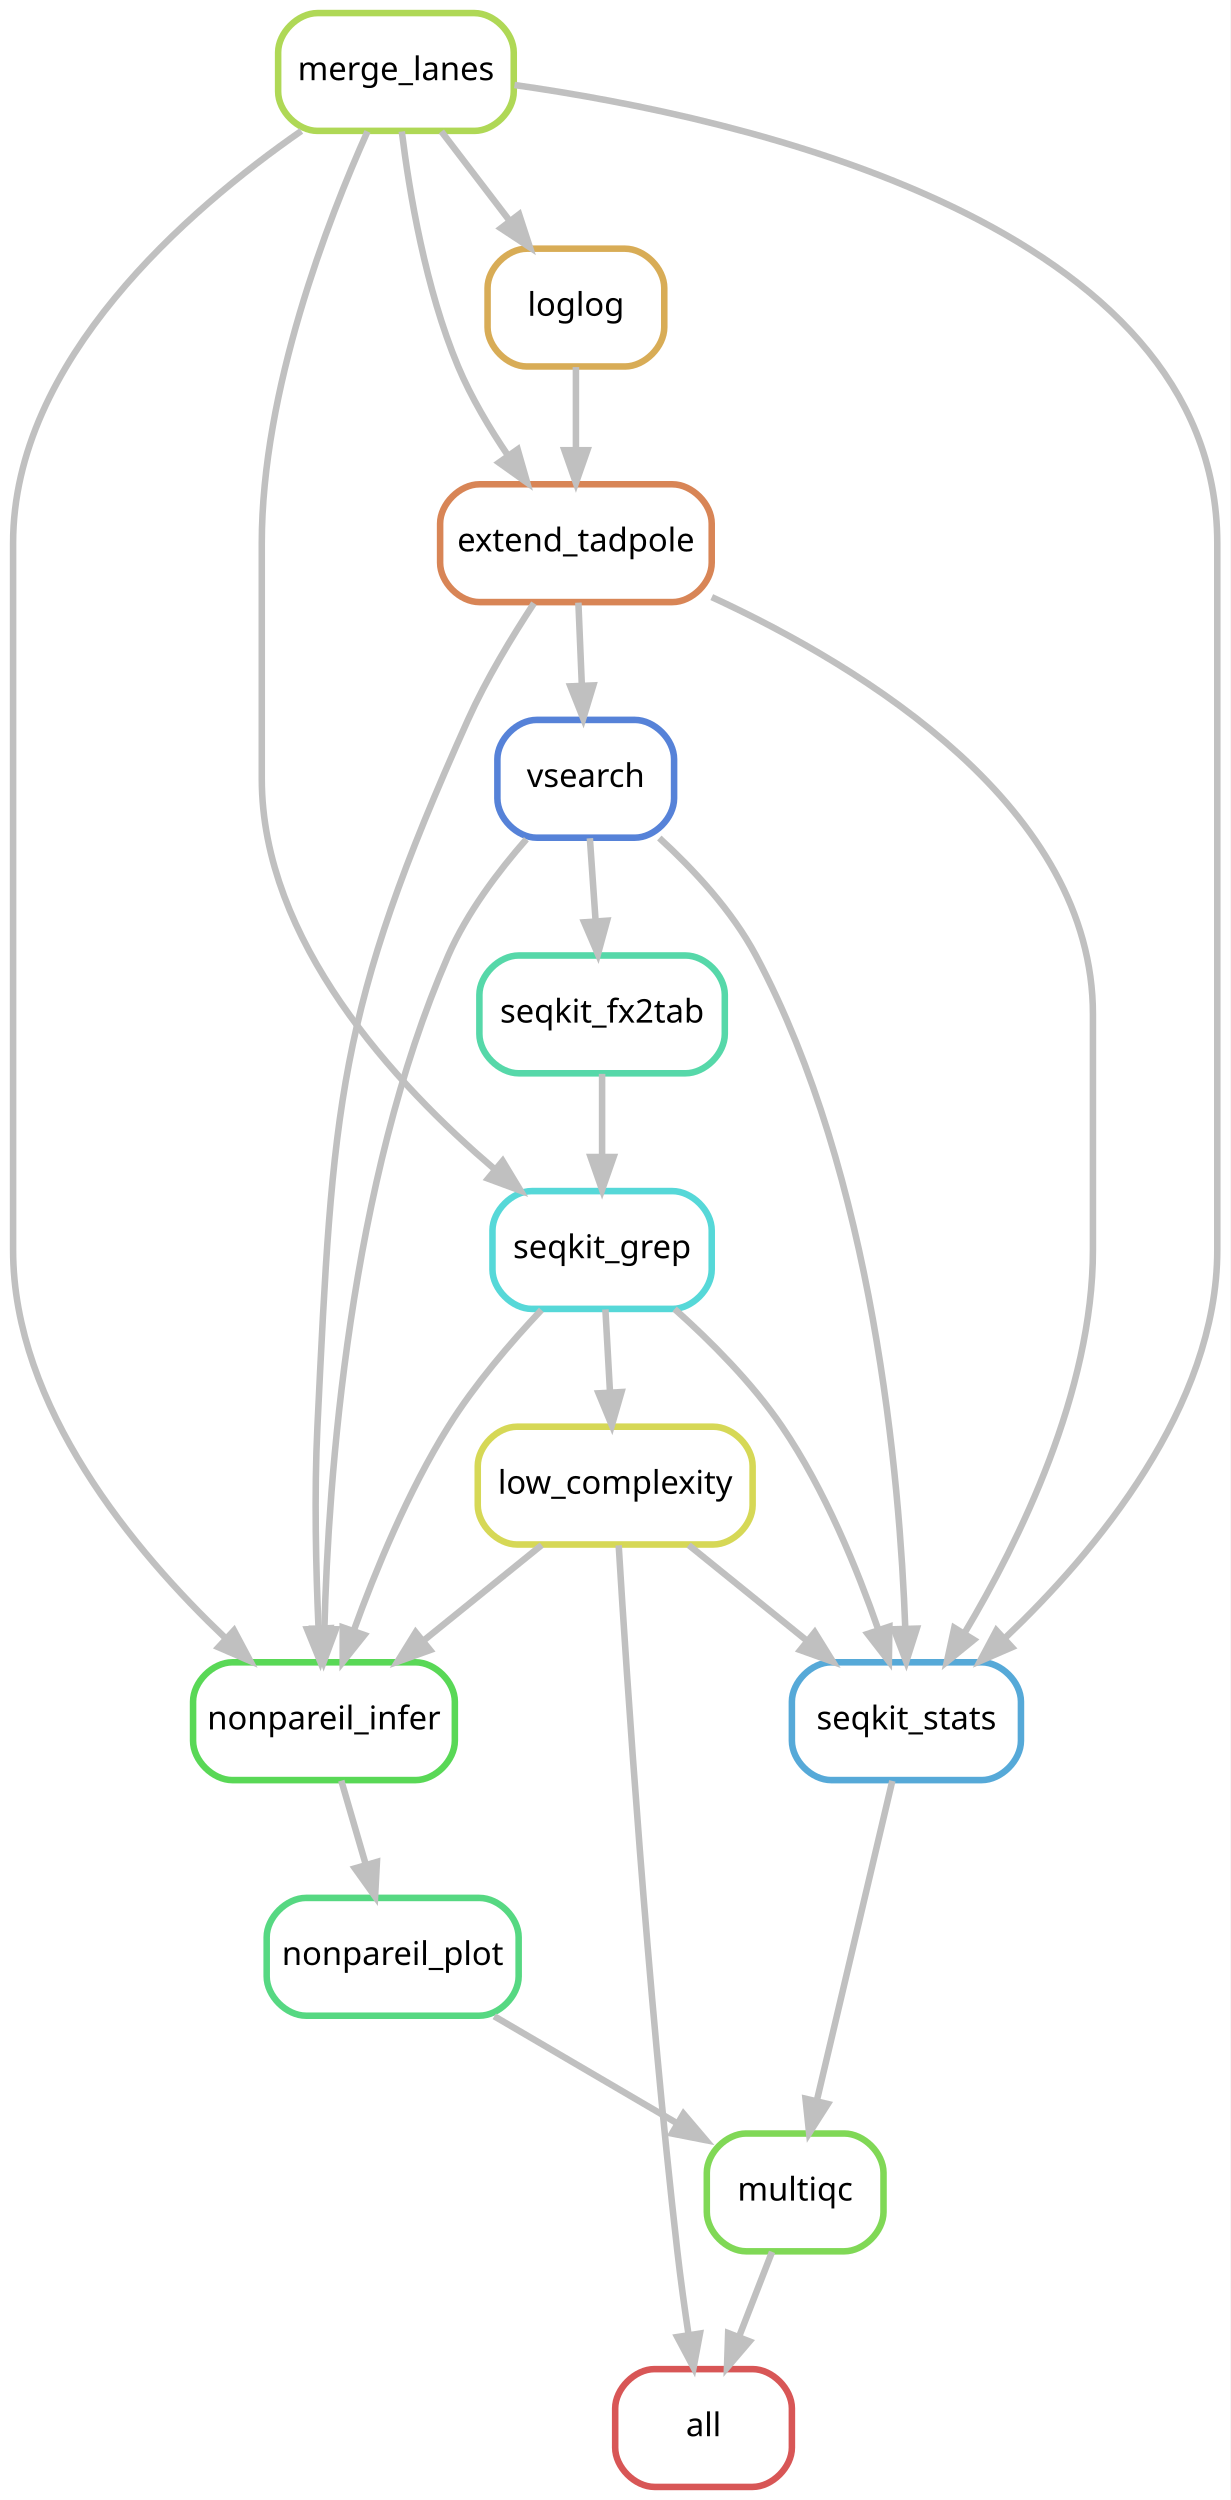
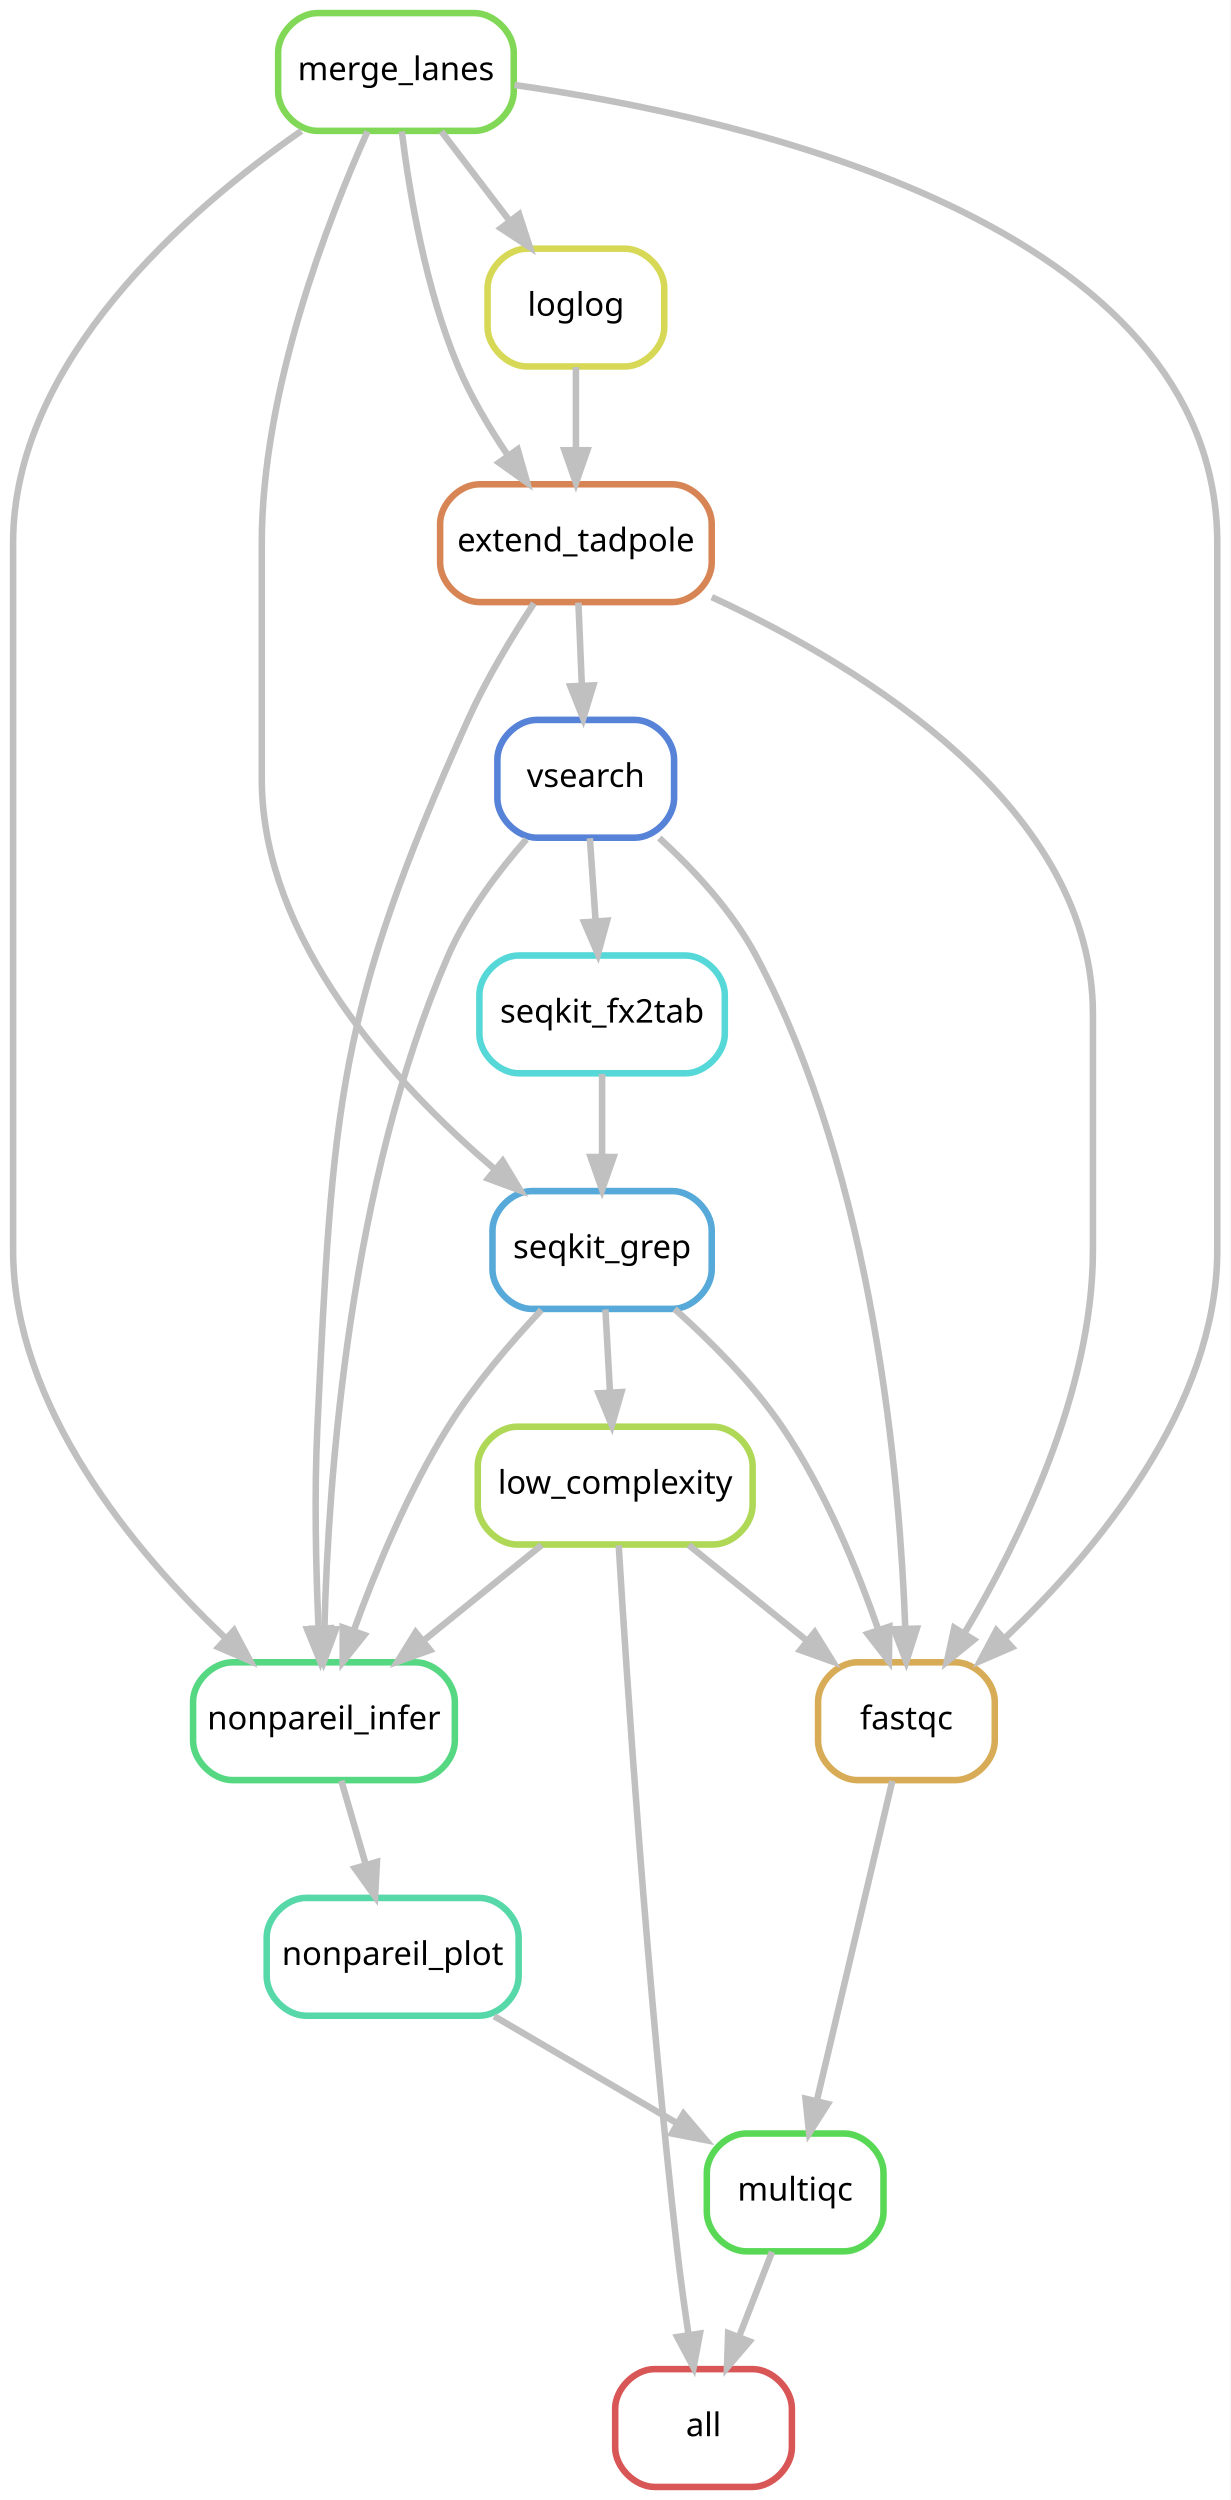
<svg xmlns="http://www.w3.org/2000/svg" width="376pt" height="764pt" viewBox="0.00 0.00 376.00 764.00">
  <g id="graph0" class="graph" transform="scale(1 1) rotate(0) translate(4 760)">
    <polygon fill="#ffffff" stroke="transparent" points="-4,4 -4,-760 372,-760 372,4 -4,4" />
    <g id="node1" class="node">
      <path fill="none" stroke="#d85656" stroke-width="2" d="M226,-36C226,-36 196,-36 196,-36 190,-36 184,-30 184,-24 184,-24 184,-12 184,-12 184,-6 190,0 196,0 196,0 226,0 226,0 232,0 238,-6 238,-12 238,-12 238,-24 238,-24 238,-30 232,-36 226,-36" />
      <text text-anchor="middle" x="211" y="-15.5" font-family="sans" font-size="10.00" fill="#000000">all</text>
    </g>
    <g id="node2" class="node">
-       <path fill="none" stroke="#80d856" stroke-width="2" d="M254,-108C254,-108 224,-108 224,-108 218,-108 212,-102 212,-96 212,-96 212,-84 212,-84 212,-78 218,-72 224,-72 224,-72 254,-72 254,-72 260,-72 266,-78 266,-84 266,-84 266,-96 266,-96 266,-102 260,-108 254,-108" />
+       <path fill="none" stroke="#59d856" stroke-width="2" d="M254,-108C254,-108 224,-108 224,-108 218,-108 212,-102 212,-96 212,-96 212,-84 212,-84 212,-78 218,-72 224,-72 224,-72 254,-72 254,-72 260,-72 266,-78 266,-84 266,-84 266,-96 266,-96 266,-102 260,-108 254,-108" />
      <text text-anchor="middle" x="239" y="-87.5" font-family="sans" font-size="10.00" fill="#000000">multiqc</text>
    </g>
    <g id="edge1" class="edge">
      <path fill="none" stroke="#c0c0c0" stroke-width="2" d="M231.934,-71.831C228.874,-63.962 225.222,-54.571 221.832,-45.853" />
      <polygon fill="#c0c0c0" stroke="#c0c0c0" stroke-width="2" points="225.047,-44.465 218.161,-36.413 218.523,-47.002 225.047,-44.465" />
    </g>
    <g id="node3" class="node">
-       <path fill="none" stroke="#56a9d8" stroke-width="2" d="M296,-252C296,-252 250,-252 250,-252 244,-252 238,-246 238,-240 238,-240 238,-228 238,-228 238,-222 244,-216 250,-216 250,-216 296,-216 296,-216 302,-216 308,-222 308,-228 308,-228 308,-240 308,-240 308,-246 302,-252 296,-252" />
-       <text text-anchor="middle" x="273" y="-231.5" font-family="sans" font-size="10.00" fill="#000000">seqkit_stats</text>
+       <path fill="none" stroke="#d8ac56" stroke-width="2" d="M288,-252C288,-252 258,-252 258,-252 252,-252 246,-246 246,-240 246,-240 246,-228 246,-228 246,-222 252,-216 258,-216 258,-216 288,-216 288,-216 294,-216 300,-222 300,-228 300,-228 300,-240 300,-240 300,-246 294,-252 288,-252" />
+       <text text-anchor="middle" x="273" y="-231.5" font-family="sans" font-size="10.00" fill="#000000">fastqc</text>
    </g>
-     <g id="edge4" class="edge">
+     <g id="edge3" class="edge">
      <path fill="none" stroke="#c0c0c0" stroke-width="2" d="M268.694,-215.762C262.869,-191.093 252.425,-146.86 245.605,-117.973" />
      <polygon fill="#c0c0c0" stroke="#c0c0c0" stroke-width="2" points="248.976,-117.018 243.271,-108.09 242.163,-118.626 248.976,-117.018" />
    </g>
    <g id="node4" class="node">
-       <path fill="none" stroke="#afd856" stroke-width="2" d="M141,-756C141,-756 93,-756 93,-756 87,-756 81,-750 81,-744 81,-744 81,-732 81,-732 81,-726 87,-720 93,-720 93,-720 141,-720 141,-720 147,-720 153,-726 153,-732 153,-732 153,-744 153,-744 153,-750 147,-756 141,-756" />
+       <path fill="none" stroke="#80d856" stroke-width="2" d="M141,-756C141,-756 93,-756 93,-756 87,-756 81,-750 81,-744 81,-744 81,-732 81,-732 81,-726 87,-720 93,-720 93,-720 141,-720 141,-720 147,-720 153,-726 153,-732 153,-732 153,-744 153,-744 153,-750 147,-756 141,-756" />
      <text text-anchor="middle" x="117" y="-735.5" font-family="sans" font-size="10.00" fill="#000000">merge_lanes</text>
    </g>
-     <g id="edge8" class="edge">
+     <g id="edge9" class="edge">
      <path fill="none" stroke="#c0c0c0" stroke-width="2" d="M153.23,-734.017C222.739,-724.155 368,-691.839 368,-594 368,-594 368,-594 368,-378 368,-330.091 330.909,-285.831 303.079,-259.365" />
      <polygon fill="#c0c0c0" stroke="#c0c0c0" stroke-width="2" points="305.236,-256.594 295.514,-252.384 300.489,-261.738 305.236,-256.594" />
    </g>
    <g id="node6" class="node">
-       <path fill="none" stroke="#59d856" stroke-width="2" d="M123,-252C123,-252 67,-252 67,-252 61,-252 55,-246 55,-240 55,-240 55,-228 55,-228 55,-222 61,-216 67,-216 67,-216 123,-216 123,-216 129,-216 135,-222 135,-228 135,-228 135,-240 135,-240 135,-246 129,-252 123,-252" />
+       <path fill="none" stroke="#56d882" stroke-width="2" d="M123,-252C123,-252 67,-252 67,-252 61,-252 55,-246 55,-240 55,-240 55,-228 55,-228 55,-222 61,-216 67,-216 67,-216 123,-216 123,-216 129,-216 135,-222 135,-228 135,-228 135,-240 135,-240 135,-246 129,-252 123,-252" />
      <text text-anchor="middle" x="95" y="-231.5" font-family="sans" font-size="10.00" fill="#000000">nonpareil_infer</text>
    </g>
-     <g id="edge14" class="edge">
+     <g id="edge15" class="edge">
      <path fill="none" stroke="#c0c0c0" stroke-width="2" d="M88.079,-719.978C53.432,-695.897 0,-649.726 0,-594 0,-594 0,-594 0,-378 0,-330.091 37.091,-285.831 64.921,-259.365" />
      <polygon fill="#c0c0c0" stroke="#c0c0c0" stroke-width="2" points="67.511,-261.738 72.486,-252.384 62.764,-256.594 67.511,-261.738" />
    </g>
    <g id="node7" class="node">
      <path fill="none" stroke="#d88556" stroke-width="2" d="M201.5,-612C201.5,-612 142.5,-612 142.5,-612 136.5,-612 130.5,-606 130.5,-600 130.5,-600 130.5,-588 130.5,-588 130.5,-582 136.5,-576 142.5,-576 142.5,-576 201.5,-576 201.5,-576 207.5,-576 213.5,-582 213.5,-588 213.5,-588 213.5,-600 213.5,-600 213.5,-606 207.5,-612 201.5,-612" />
      <text text-anchor="middle" x="172" y="-591.5" font-family="sans" font-size="10.00" fill="#000000">extend_tadpole</text>
    </g>
-     <g id="edge17" class="edge">
+     <g id="edge16" class="edge">
      <path fill="none" stroke="#c0c0c0" stroke-width="2" d="M118.79,-719.808C121.089,-701.188 126.034,-671.701 136,-648 139.954,-638.595 145.615,-629.088 151.28,-620.727" />
      <polygon fill="#c0c0c0" stroke="#c0c0c0" stroke-width="2" points="154.196,-622.666 157.115,-612.481 148.482,-618.623 154.196,-622.666" />
    </g>
    <g id="node8" class="node">
-       <path fill="none" stroke="#d8ac56" stroke-width="2" d="M187,-684C187,-684 157,-684 157,-684 151,-684 145,-678 145,-672 145,-672 145,-660 145,-660 145,-654 151,-648 157,-648 157,-648 187,-648 187,-648 193,-648 199,-654 199,-660 199,-660 199,-672 199,-672 199,-678 193,-684 187,-684" />
+       <path fill="none" stroke="#d6d856" stroke-width="2" d="M187,-684C187,-684 157,-684 157,-684 151,-684 145,-678 145,-672 145,-672 145,-660 145,-660 145,-654 151,-648 157,-648 157,-648 187,-648 187,-648 193,-648 199,-654 199,-660 199,-660 199,-672 199,-672 199,-678 193,-684 187,-684" />
      <text text-anchor="middle" x="172" y="-663.5" font-family="sans" font-size="10.00" fill="#000000">loglog</text>
    </g>
    <g id="edge18" class="edge">
      <path fill="none" stroke="#c0c0c0" stroke-width="2" d="M130.879,-719.831C137.214,-711.539 144.838,-701.557 151.793,-692.453" />
      <polygon fill="#c0c0c0" stroke="#c0c0c0" stroke-width="2" points="154.645,-694.485 157.934,-684.413 149.083,-690.235 154.645,-694.485" />
    </g>
    <g id="node10" class="node">
-       <path fill="none" stroke="#56d8d8" stroke-width="2" d="M201.5,-396C201.5,-396 158.5,-396 158.5,-396 152.5,-396 146.5,-390 146.5,-384 146.5,-384 146.5,-372 146.5,-372 146.5,-366 152.5,-360 158.5,-360 158.5,-360 201.5,-360 201.5,-360 207.5,-360 213.5,-366 213.5,-372 213.5,-372 213.5,-384 213.5,-384 213.5,-390 207.5,-396 201.5,-396" />
+       <path fill="none" stroke="#56a9d8" stroke-width="2" d="M201.5,-396C201.5,-396 158.5,-396 158.5,-396 152.5,-396 146.5,-390 146.5,-384 146.5,-384 146.5,-372 146.5,-372 146.5,-366 152.5,-360 158.5,-360 158.5,-360 201.5,-360 201.5,-360 207.5,-360 213.5,-366 213.5,-372 213.5,-372 213.5,-384 213.5,-384 213.5,-390 207.5,-396 201.5,-396" />
      <text text-anchor="middle" x="180" y="-375.5" font-family="sans" font-size="10.00" fill="#000000">seqkit_grep</text>
    </g>
-     <g id="edge20" class="edge">
+     <g id="edge21" class="edge">
      <path fill="none" stroke="#c0c0c0" stroke-width="2" d="M108.305,-719.832C96.27,-692.972 76,-640.788 76,-594 76,-594 76,-594 76,-522 76,-472.601 116.719,-428.642 147.2,-402.656" />
      <polygon fill="#c0c0c0" stroke="#c0c0c0" stroke-width="2" points="149.615,-405.2 155.089,-396.129 145.153,-399.807 149.615,-405.2" />
    </g>
    <g id="node5" class="node">
-       <path fill="none" stroke="#56d882" stroke-width="2" d="M142.5,-180C142.5,-180 89.5,-180 89.5,-180 83.5,-180 77.5,-174 77.5,-168 77.5,-168 77.5,-156 77.5,-156 77.5,-150 83.5,-144 89.5,-144 89.5,-144 142.5,-144 142.5,-144 148.5,-144 154.5,-150 154.5,-156 154.5,-156 154.5,-168 154.5,-168 154.5,-174 148.5,-180 142.5,-180" />
+       <path fill="none" stroke="#56d8a9" stroke-width="2" d="M142.5,-180C142.5,-180 89.5,-180 89.5,-180 83.5,-180 77.5,-174 77.5,-168 77.5,-168 77.5,-156 77.5,-156 77.5,-150 83.5,-144 89.5,-144 89.5,-144 142.5,-144 142.5,-144 148.5,-144 154.5,-150 154.5,-156 154.5,-156 154.5,-168 154.5,-168 154.5,-174 148.5,-180 142.5,-180" />
      <text text-anchor="middle" x="116" y="-159.5" font-family="sans" font-size="10.00" fill="#000000">nonpareil_plot</text>
    </g>
-     <g id="edge3" class="edge">
+     <g id="edge4" class="edge">
      <path fill="none" stroke="#c0c0c0" stroke-width="2" d="M147.038,-143.831C164.007,-133.898 185.115,-121.542 202.828,-111.174" />
      <polygon fill="#c0c0c0" stroke="#c0c0c0" stroke-width="2" points="204.879,-114.029 211.74,-105.957 201.342,-107.988 204.879,-114.029" />
    </g>
    <g id="edge10" class="edge">
      <path fill="none" stroke="#c0c0c0" stroke-width="2" d="M100.299,-215.831C102.57,-208.046 105.275,-198.773 107.794,-190.135" />
      <polygon fill="#c0c0c0" stroke="#c0c0c0" stroke-width="2" points="111.189,-190.993 110.629,-180.413 104.469,-189.033 111.189,-190.993" />
    </g>
-     <g id="edge6" class="edge">
+     <g id="edge5" class="edge">
      <path fill="none" stroke="#c0c0c0" stroke-width="2" d="M213.513,-577.527C260.325,-555.892 330,-513.093 330,-450 330,-450 330,-450 330,-378 330,-334.76 307.505,-289.019 290.779,-260.983" />
      <polygon fill="#c0c0c0" stroke="#c0c0c0" stroke-width="2" points="293.587,-258.869 285.368,-252.183 287.624,-262.535 293.587,-258.869" />
    </g>
-     <g id="edge12" class="edge">
+     <g id="edge11" class="edge">
      <path fill="none" stroke="#c0c0c0" stroke-width="2" d="M159.183,-575.645C152.504,-565.483 144.587,-552.426 139,-540 98.749,-450.48 97.754,-422.038 93,-324 92.003,-303.445 92.561,-280.226 93.338,-262.52" />
      <polygon fill="#c0c0c0" stroke="#c0c0c0" stroke-width="2" points="96.846,-262.44 93.838,-252.281 89.854,-262.099 96.846,-262.44" />
    </g>
    <g id="node9" class="node">
      <path fill="none" stroke="#5682d8" stroke-width="2" d="M190,-540C190,-540 160,-540 160,-540 154,-540 148,-534 148,-528 148,-528 148,-516 148,-516 148,-510 154,-504 160,-504 160,-504 190,-504 190,-504 196,-504 202,-510 202,-516 202,-516 202,-528 202,-528 202,-534 196,-540 190,-540" />
      <text text-anchor="middle" x="175" y="-519.5" font-family="sans" font-size="10.00" fill="#000000">vsearch</text>
    </g>
    <g id="edge19" class="edge">
      <path fill="none" stroke="#c0c0c0" stroke-width="2" d="M172.757,-575.831C173.078,-568.131 173.459,-558.974 173.816,-550.417" />
      <polygon fill="#c0c0c0" stroke="#c0c0c0" stroke-width="2" points="177.313,-550.55 174.233,-540.413 170.319,-550.259 177.313,-550.55" />
    </g>
-     <g id="edge16" class="edge">
+     <g id="edge17" class="edge">
      <path fill="none" stroke="#c0c0c0" stroke-width="2" d="M172,-647.831C172,-640.131 172,-630.974 172,-622.417" />
      <polygon fill="#c0c0c0" stroke="#c0c0c0" stroke-width="2" points="175.5,-622.413 172,-612.413 168.5,-622.413 175.5,-622.413" />
    </g>
-     <g id="edge5" class="edge">
+     <g id="edge6" class="edge">
      <path fill="none" stroke="#c0c0c0" stroke-width="2" d="M197.483,-503.903C207.973,-494.3 219.721,-481.671 227,-468 263.03,-400.335 271.005,-308.141 272.659,-262.296" />
      <polygon fill="#c0c0c0" stroke="#c0c0c0" stroke-width="2" points="276.16,-262.296 272.946,-252.201 269.163,-262.097 276.16,-262.296" />
    </g>
-     <g id="edge11" class="edge">
+     <g id="edge12" class="edge">
      <path fill="none" stroke="#c0c0c0" stroke-width="2" d="M156.855,-503.534C148.279,-493.747 138.694,-481.065 133,-468 102.693,-398.463 96.329,-307.766 95.141,-262.419" />
      <polygon fill="#c0c0c0" stroke="#c0c0c0" stroke-width="2" points="98.635,-262.094 94.942,-252.164 91.636,-262.23 98.635,-262.094" />
    </g>
    <g id="node11" class="node">
-       <path fill="none" stroke="#56d8a9" stroke-width="2" d="M205.5,-468C205.5,-468 154.5,-468 154.5,-468 148.5,-468 142.5,-462 142.5,-456 142.5,-456 142.5,-444 142.5,-444 142.5,-438 148.5,-432 154.5,-432 154.5,-432 205.5,-432 205.5,-432 211.5,-432 217.5,-438 217.5,-444 217.5,-444 217.5,-456 217.5,-456 217.5,-462 211.5,-468 205.5,-468" />
+       <path fill="none" stroke="#56d8d8" stroke-width="2" d="M205.5,-468C205.5,-468 154.5,-468 154.5,-468 148.5,-468 142.5,-462 142.5,-456 142.5,-456 142.5,-444 142.5,-444 142.5,-438 148.5,-432 154.5,-432 154.5,-432 205.5,-432 205.5,-432 211.5,-432 217.5,-438 217.5,-444 217.5,-444 217.5,-456 217.5,-456 217.5,-462 211.5,-468 205.5,-468" />
      <text text-anchor="middle" x="180" y="-447.5" font-family="sans" font-size="10.00" fill="#000000">seqkit_fx2tab</text>
    </g>
    <g id="edge22" class="edge">
      <path fill="none" stroke="#c0c0c0" stroke-width="2" d="M176.262,-503.831C176.797,-496.131 177.432,-486.974 178.027,-478.417" />
      <polygon fill="#c0c0c0" stroke="#c0c0c0" stroke-width="2" points="181.52,-478.632 178.721,-468.413 174.537,-478.147 181.52,-478.632" />
    </g>
-     <g id="edge9" class="edge">
+     <g id="edge7" class="edge">
      <path fill="none" stroke="#c0c0c0" stroke-width="2" d="M202.159,-359.959C213.112,-350.187 225.897,-337.391 235,-324 248.034,-304.827 257.982,-280.471 264.425,-261.932" />
      <polygon fill="#c0c0c0" stroke="#c0c0c0" stroke-width="2" points="267.793,-262.895 267.64,-252.301 261.153,-260.678 267.793,-262.895" />
    </g>
-     <g id="edge15" class="edge">
+     <g id="edge13" class="edge">
      <path fill="none" stroke="#c0c0c0" stroke-width="2" d="M161.447,-359.677C152.077,-349.731 141.027,-336.864 133,-324 120.728,-304.332 110.727,-280.009 104.071,-261.609" />
      <polygon fill="#c0c0c0" stroke="#c0c0c0" stroke-width="2" points="107.336,-260.342 100.725,-252.063 100.73,-262.658 107.336,-260.342" />
    </g>
    <g id="node12" class="node">
-       <path fill="none" stroke="#d6d856" stroke-width="2" d="M214,-324C214,-324 154,-324 154,-324 148,-324 142,-318 142,-312 142,-312 142,-300 142,-300 142,-294 148,-288 154,-288 154,-288 214,-288 214,-288 220,-288 226,-294 226,-300 226,-300 226,-312 226,-312 226,-318 220,-324 214,-324" />
+       <path fill="none" stroke="#afd856" stroke-width="2" d="M214,-324C214,-324 154,-324 154,-324 148,-324 142,-318 142,-312 142,-312 142,-300 142,-300 142,-294 148,-288 154,-288 154,-288 214,-288 214,-288 220,-288 226,-294 226,-300 226,-300 226,-312 226,-312 226,-318 220,-324 214,-324" />
      <text text-anchor="middle" x="184" y="-303.5" font-family="sans" font-size="10.00" fill="#000000">low_complexity</text>
    </g>
    <g id="edge23" class="edge">
      <path fill="none" stroke="#c0c0c0" stroke-width="2" d="M181.009,-359.831C181.437,-352.131 181.946,-342.974 182.421,-334.417" />
      <polygon fill="#c0c0c0" stroke="#c0c0c0" stroke-width="2" points="185.917,-334.592 182.977,-324.413 178.928,-334.204 185.917,-334.592" />
    </g>
-     <g id="edge21" class="edge">
+     <g id="edge20" class="edge">
      <path fill="none" stroke="#c0c0c0" stroke-width="2" d="M180,-431.831C180,-424.131 180,-414.974 180,-406.417" />
      <polygon fill="#c0c0c0" stroke="#c0c0c0" stroke-width="2" points="183.5,-406.413 180,-396.413 176.5,-406.413 183.5,-406.413" />
    </g>
    <g id="edge2" class="edge">
      <path fill="none" stroke="#c0c0c0" stroke-width="2" d="M185.07,-287.755C187.473,-248.311 193.816,-152.178 203,-72 203.956,-63.658 205.208,-54.623 206.437,-46.373" />
      <polygon fill="#c0c0c0" stroke="#c0c0c0" stroke-width="2" points="209.902,-46.87 207.958,-36.455 202.982,-45.809 209.902,-46.87" />
    </g>
-     <g id="edge7" class="edge">
+     <g id="edge8" class="edge">
      <path fill="none" stroke="#c0c0c0" stroke-width="2" d="M206.458,-287.831C217.421,-278.963 230.77,-268.164 242.626,-258.572" />
      <polygon fill="#c0c0c0" stroke="#c0c0c0" stroke-width="2" points="244.976,-261.173 250.549,-252.163 240.573,-255.731 244.976,-261.173" />
    </g>
-     <g id="edge13" class="edge">
+     <g id="edge14" class="edge">
      <path fill="none" stroke="#c0c0c0" stroke-width="2" d="M161.542,-287.831C150.579,-278.963 137.23,-268.164 125.374,-258.572" />
      <polygon fill="#c0c0c0" stroke="#c0c0c0" stroke-width="2" points="127.427,-255.731 117.451,-252.163 123.025,-261.173 127.427,-255.731" />
    </g>
  </g>
</svg>
